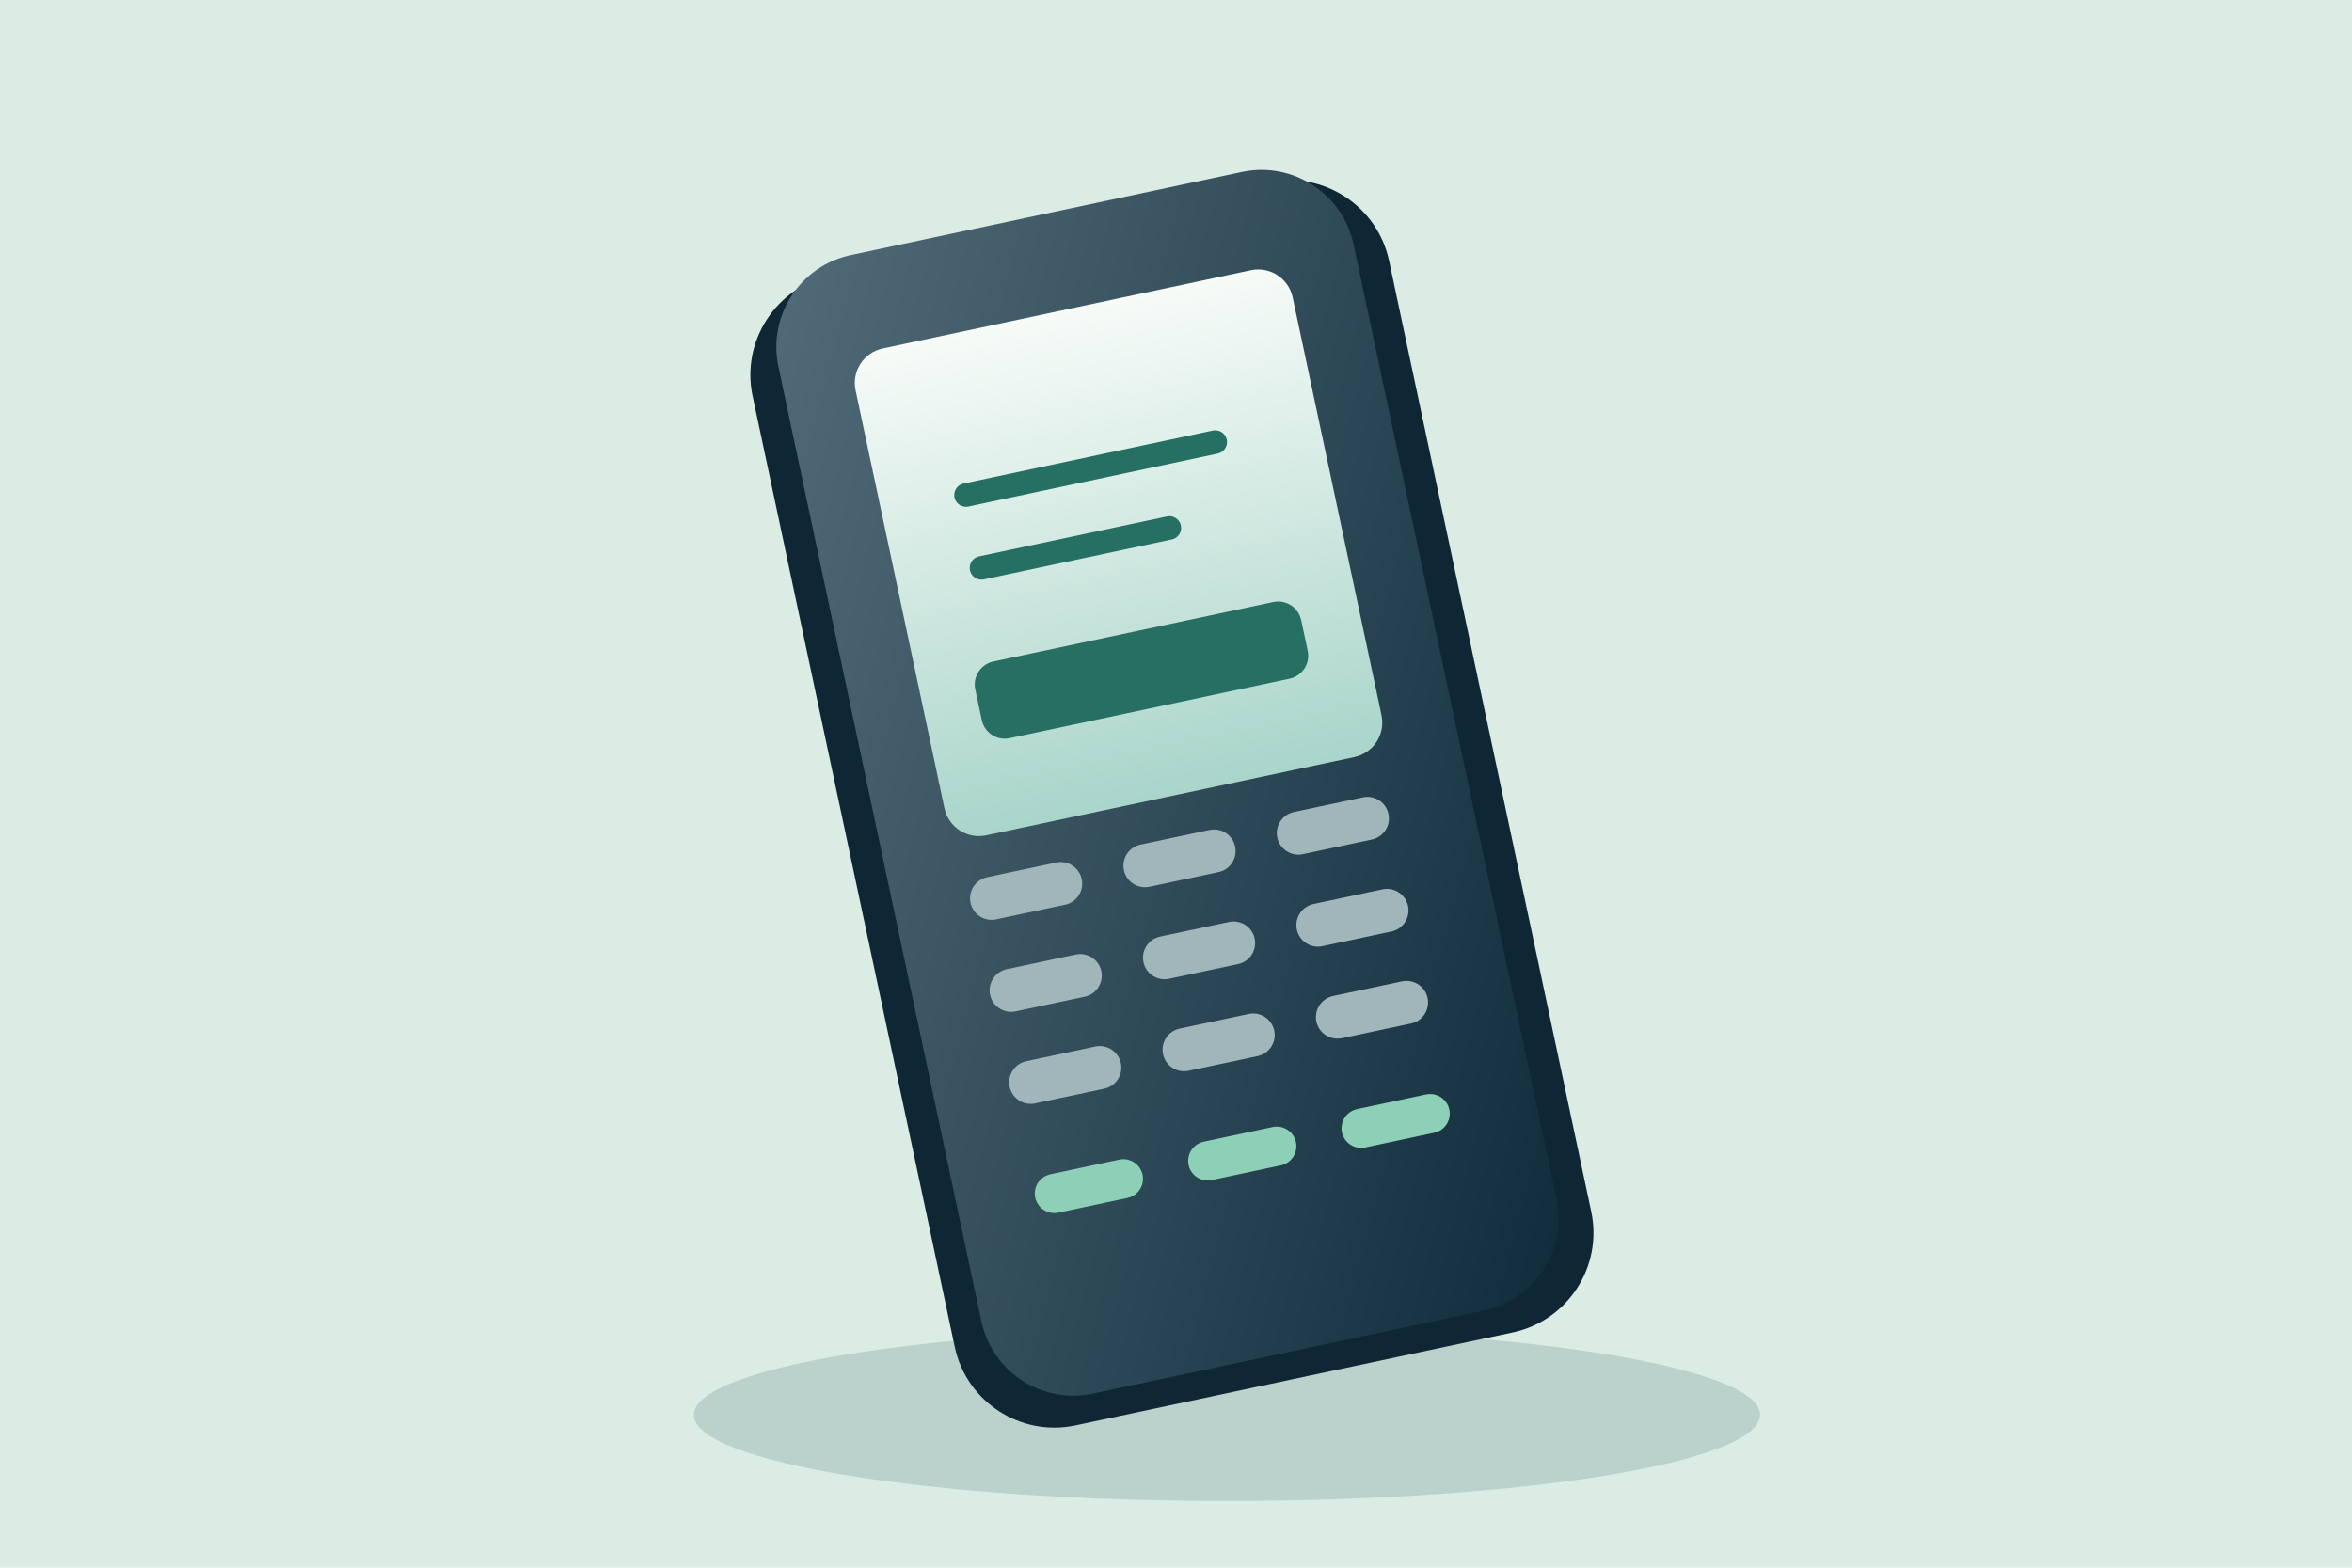
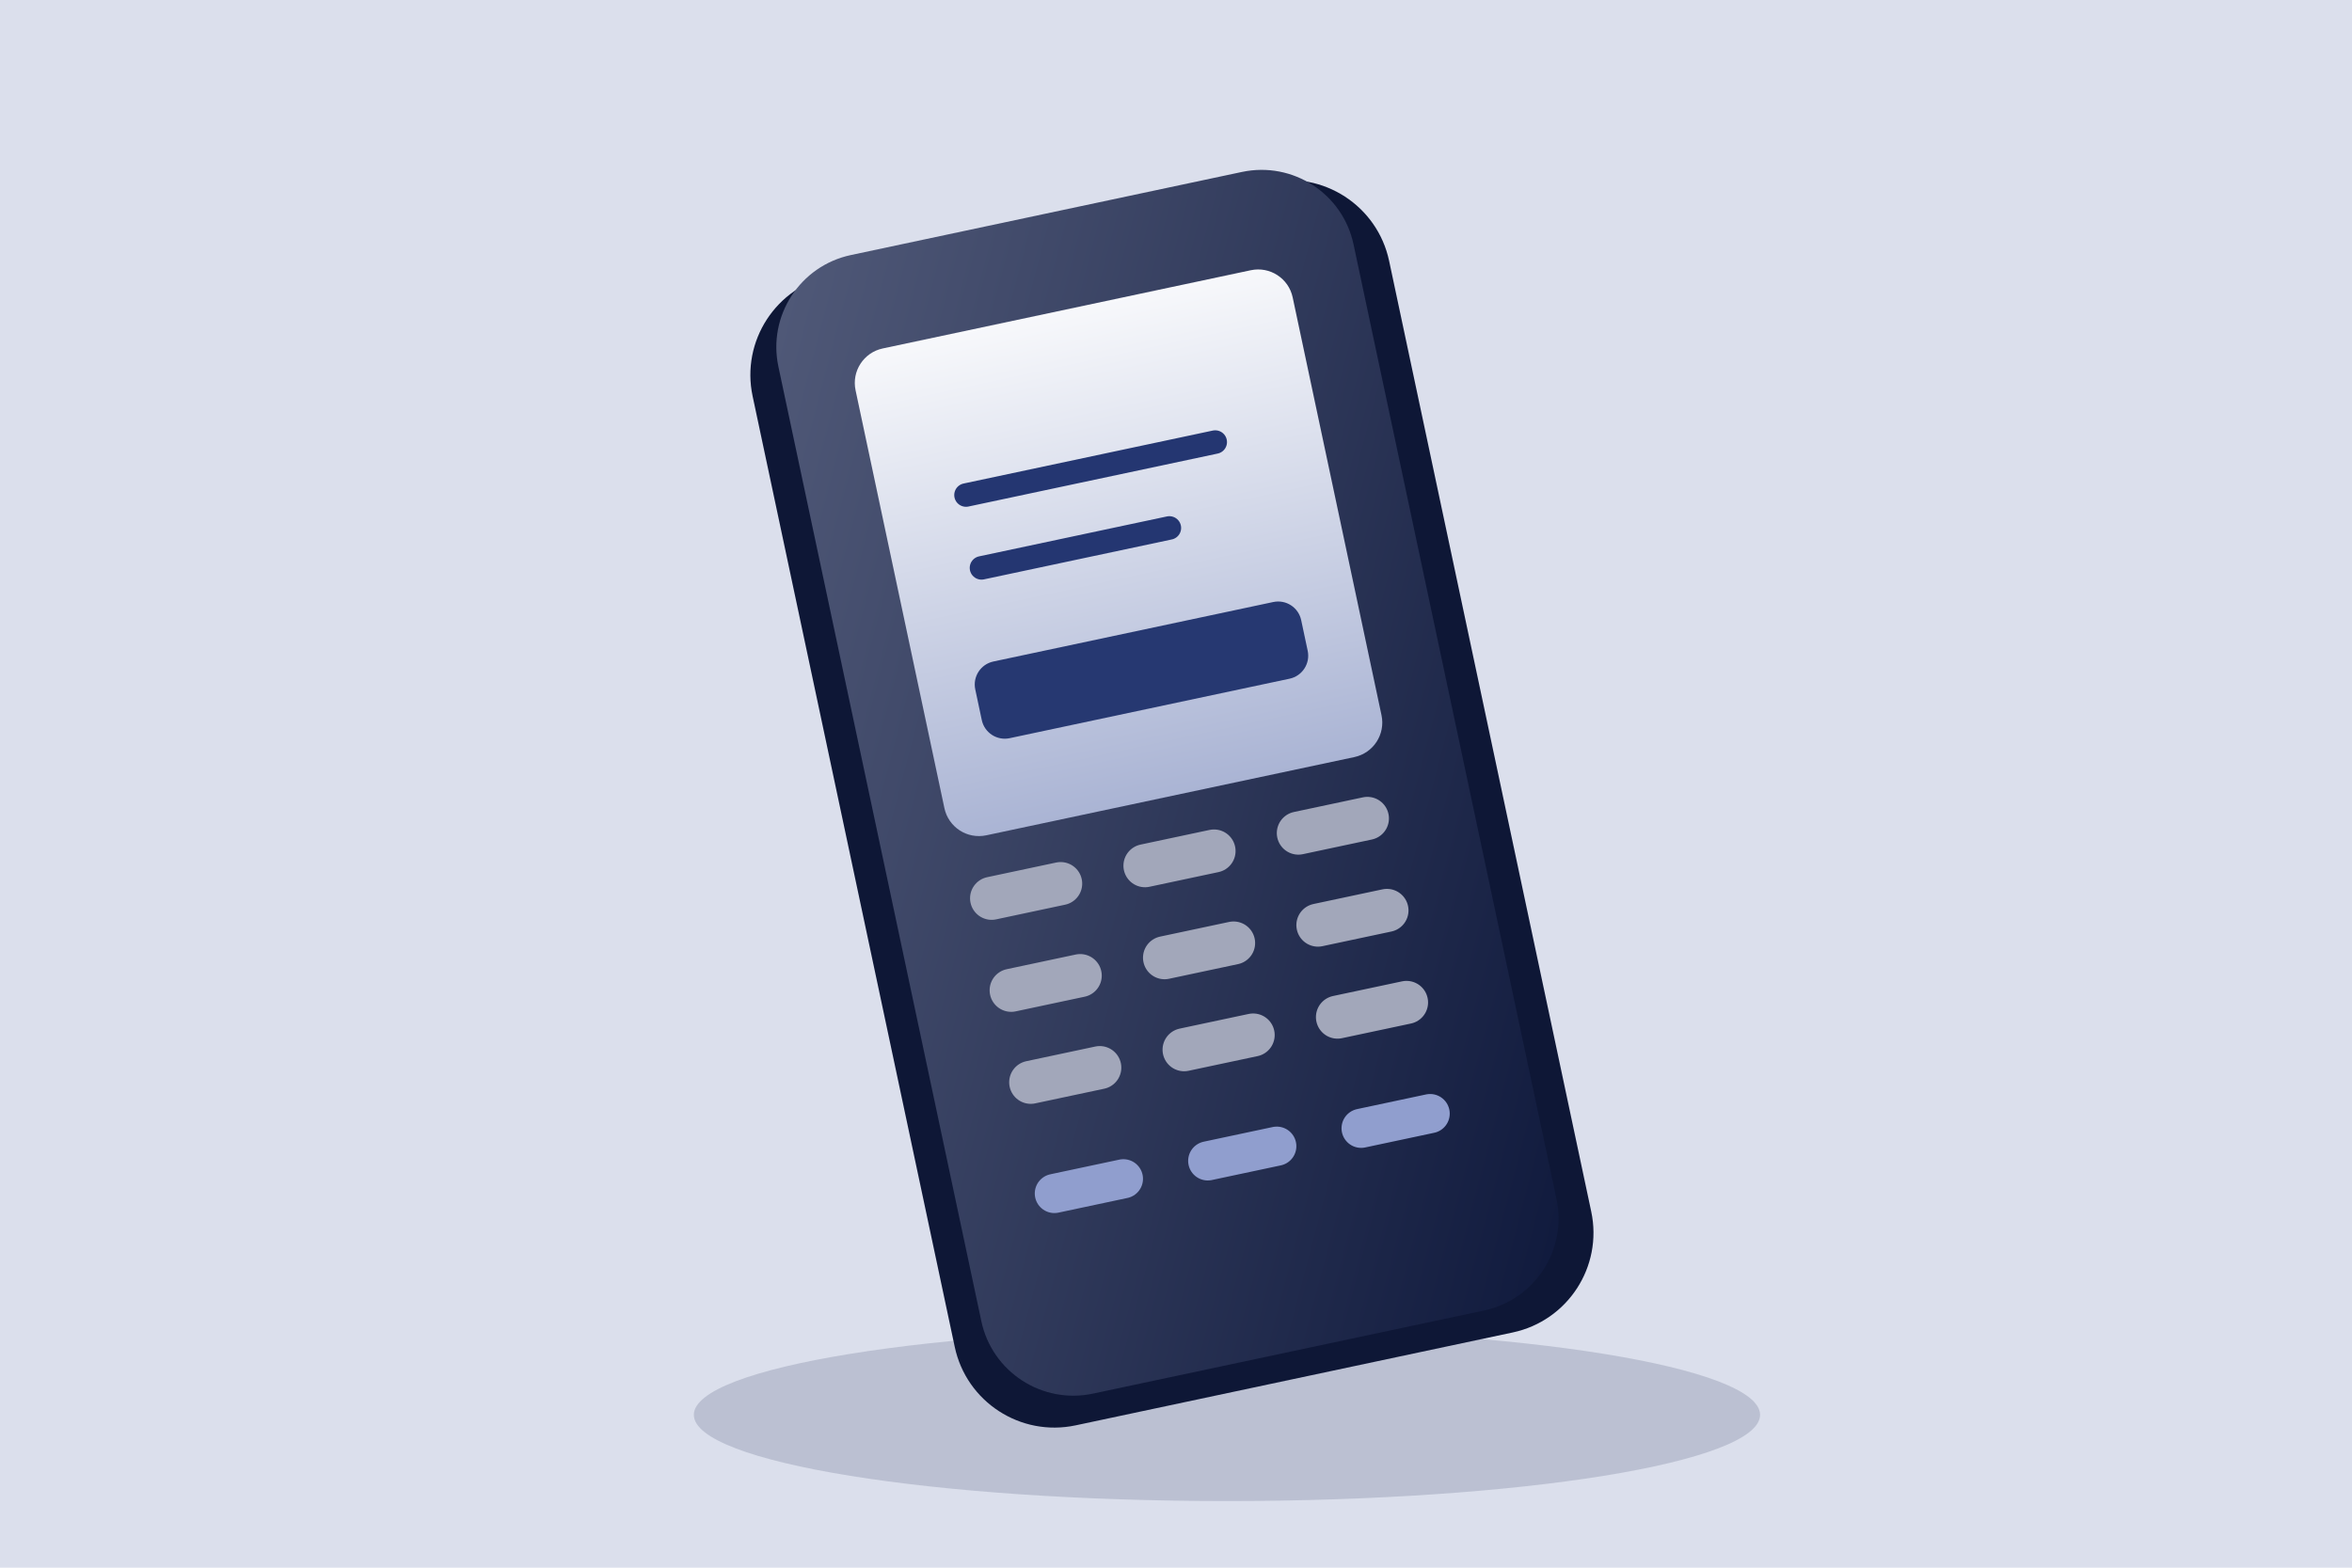
<svg xmlns="http://www.w3.org/2000/svg" viewBox="0 0 600 400">
  <defs>
    <linearGradient id="body" x2="1" y2="1">
-       <stop stop-color="#526b78" />
-       <stop offset="1" stop-color="#102c3b" />
+       <stop stop-color="#515a79" />
+       <stop offset="1" stop-color="#0f193c" />
    </linearGradient>
    <linearGradient id="screen" x2="0" y2="1">
-       <stop stop-color="#f7fbf8" />
-       <stop offset="1" stop-color="#a9d5ca" />
+       <stop stop-color="#f7f8fb" />
+       <stop offset="1" stop-color="#aab4d4" />
    </linearGradient>
  </defs>
-   <rect width="600" height="400" fill="#dbece4" />
-   <ellipse cx="313" cy="361" rx="136" ry="22" fill="#204f50" opacity=".17" />
+   <rect width="600" height="400" fill="#dbdfec" />
+   <ellipse cx="313" cy="361" rx="136" ry="22" fill="#1f2b51" opacity=".17" />
  <g transform="rotate(-12 300 210)">
-     <rect x="217" y="55" width="166" height="300" rx="26" fill="#0f2735" />
+     <rect x="217" y="55" width="166" height="300" rx="26" fill="#0e1736" />
    <rect x="225" y="51" width="150" height="297" rx="24" fill="url(#body)" />
    <rect x="243" y="76" width="114" height="127" rx="9" fill="url(#screen)" />
-     <path d="M265 117h65m-65 19h49" stroke="#266f63" stroke-width="6" stroke-linecap="round" />
-     <rect x="257" y="160" width="85" height="20" rx="6" fill="#286f63" />
-     <path d="M250 219h18m22 0h18m22 0h18m-98 24h18m22 0h18m22 0h18m-98 24h18m22 0h18m22 0h18" stroke="#a1b6bb" stroke-width="11" stroke-linecap="round" />
-     <path d="M250 296h18m22 0h18m22 0h18" stroke="#8ed0b7" stroke-width="10" stroke-linecap="round" />
+     <path d="M265 117h65m-65 19h49" stroke="#243671" stroke-width="6" stroke-linecap="round" />
+     <rect x="257" y="160" width="85" height="20" rx="6" fill="#263871" />
+     <path d="M250 219h18m22 0h18m22 0h18m-98 24h18m22 0h18m22 0h18m-98 24h18m22 0h18m22 0h18" stroke="#a2a7ba" stroke-width="11" stroke-linecap="round" />
+     <path d="M250 296h18m22 0h18m22 0h18" stroke="#909ece" stroke-width="10" stroke-linecap="round" />
  </g>
</svg>
